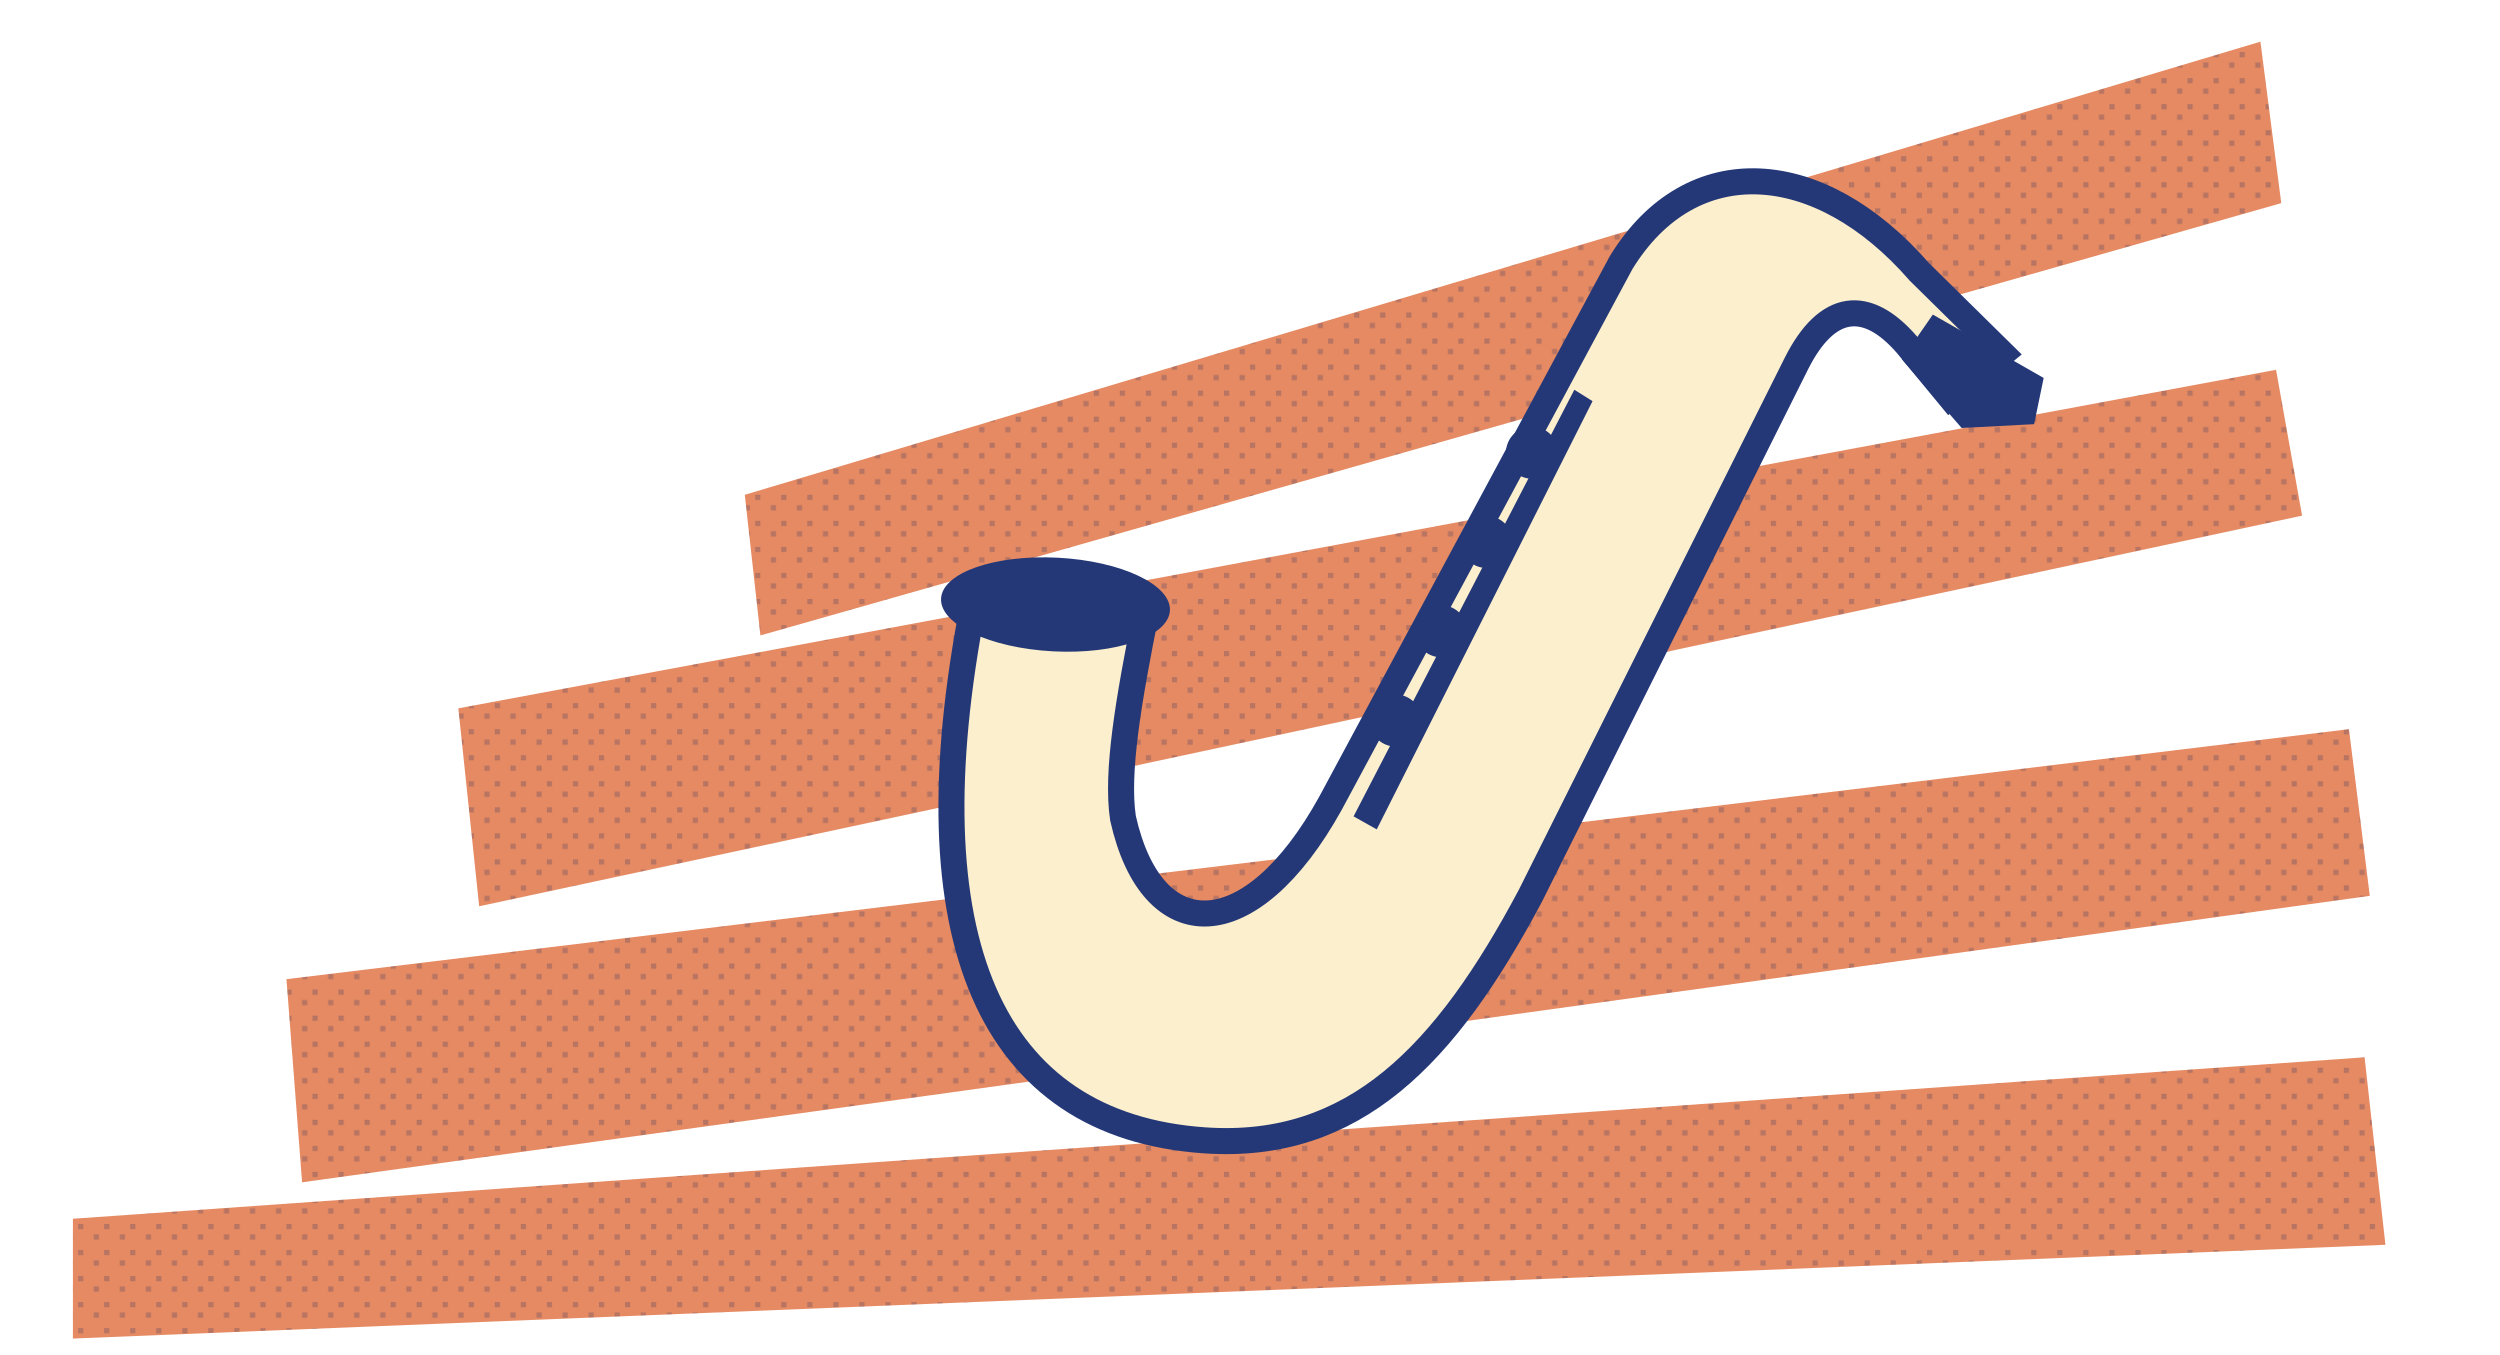
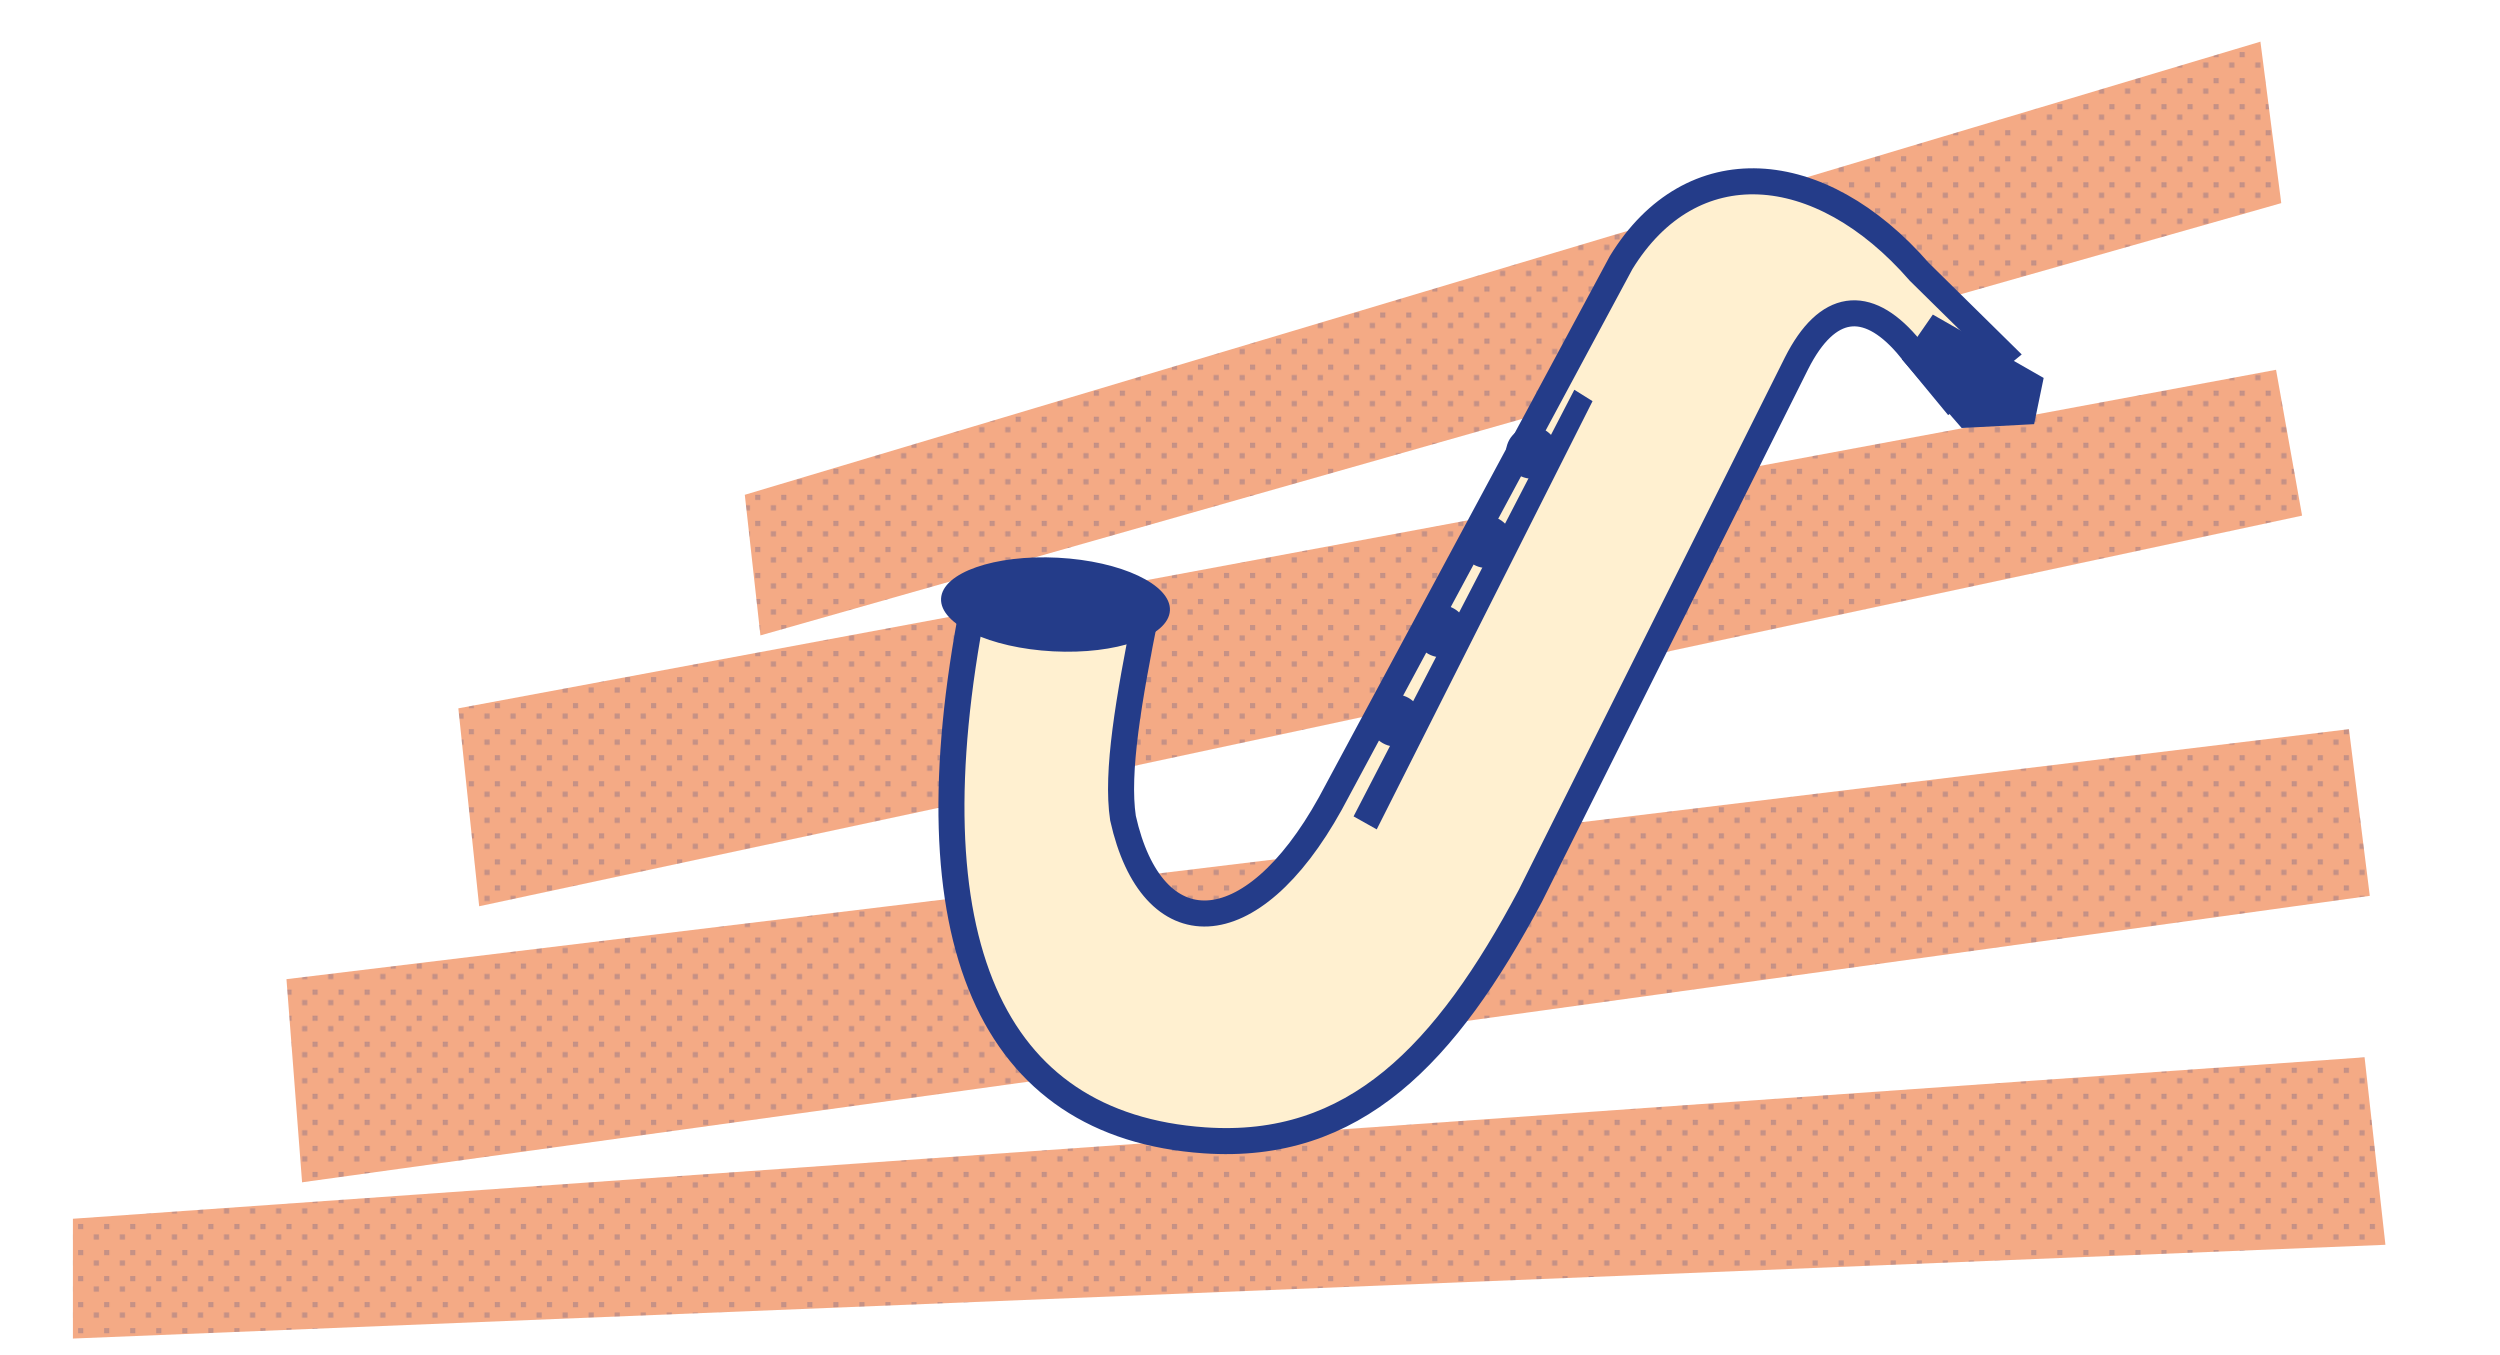
<svg xmlns="http://www.w3.org/2000/svg" width="480" height="260" viewBox="0 0 480 260">
  <defs>
    <pattern id="grain" width="5" height="5" patternUnits="userSpaceOnUse">
-       <path d="M0 0h1v1H0zm3 2h1v1H3z" fill="#1b2963" opacity=".22" />
+       <path d="M0 0h1v1H0zm3 2h1v1H3z" fill="#243c89" opacity=".22" />
    </pattern>
  </defs>
-   <path d="m14 234 440-31 4 36-444 18zM55 188l396-48 4 32-397 55zM88 136l349-65 5 28-350 75zM143 95l291-87 4 31-292 83z" fill="#e58a62" />
+   <path d="m14 234 440-31 4 36-444 18zM55 188l396-48 4 32-397 55zM88 136l349-65 5 28-350 75zM143 95l291-87 4 31-292 83z" fill="#f4aa85" />
  <path d="m14 234 440-31 4 36-444 18zM55 188l396-48 4 32-397 55zM88 136l349-65 5 28-350 75zM143 95l291-87 4 31-292 83z" fill="url(#grain)" />
  <g transform="translate(199 0) rotate(18 95 110)">
-     <path d="M148 32c-25-15-49-9-55 16L72 164c-6 31-24 37-37 15-4-8-6-22-8-39l-32 9c8 65 34 94 74 84 28-7 39-30 45-64l17-113c2-13 9-16 19-10l11 7 7-11z" fill="#fbefcd" stroke="#243878" stroke-width="5" />
-     <ellipse cx="10" cy="144" rx="22" ry="9" transform="rotate(-15 10 144)" fill="#243878" />
-     <path d="m153 39 24 5 1 9-13 5-15-9zM92 74l4 1-14 91-5-1z" fill="#243878" />
-     <g fill="#243878">
+     <path d="M148 32c-25-15-49-9-55 16L72 164c-6 31-24 37-37 15-4-8-6-22-8-39l-32 9c8 65 34 94 74 84 28-7 39-30 45-64l17-113c2-13 9-16 19-10l11 7 7-11z" fill="#fff0d0" stroke="#243c89" stroke-width="5" />
+     <ellipse cx="10" cy="144" rx="22" ry="9" transform="rotate(-15 10 144)" fill="#243c89" />
+     <path d="m153 39 24 5 1 9-13 5-15-9zM92 74l4 1-14 91-5-1z" fill="#243c89" />
+     <g fill="#243c89">
      <circle cx="88" cy="88" r="5" />
      <circle cx="85" cy="107" r="5" />
      <circle cx="82" cy="126" r="5" />
      <circle cx="79" cy="145" r="5" />
    </g>
  </g>
</svg>
